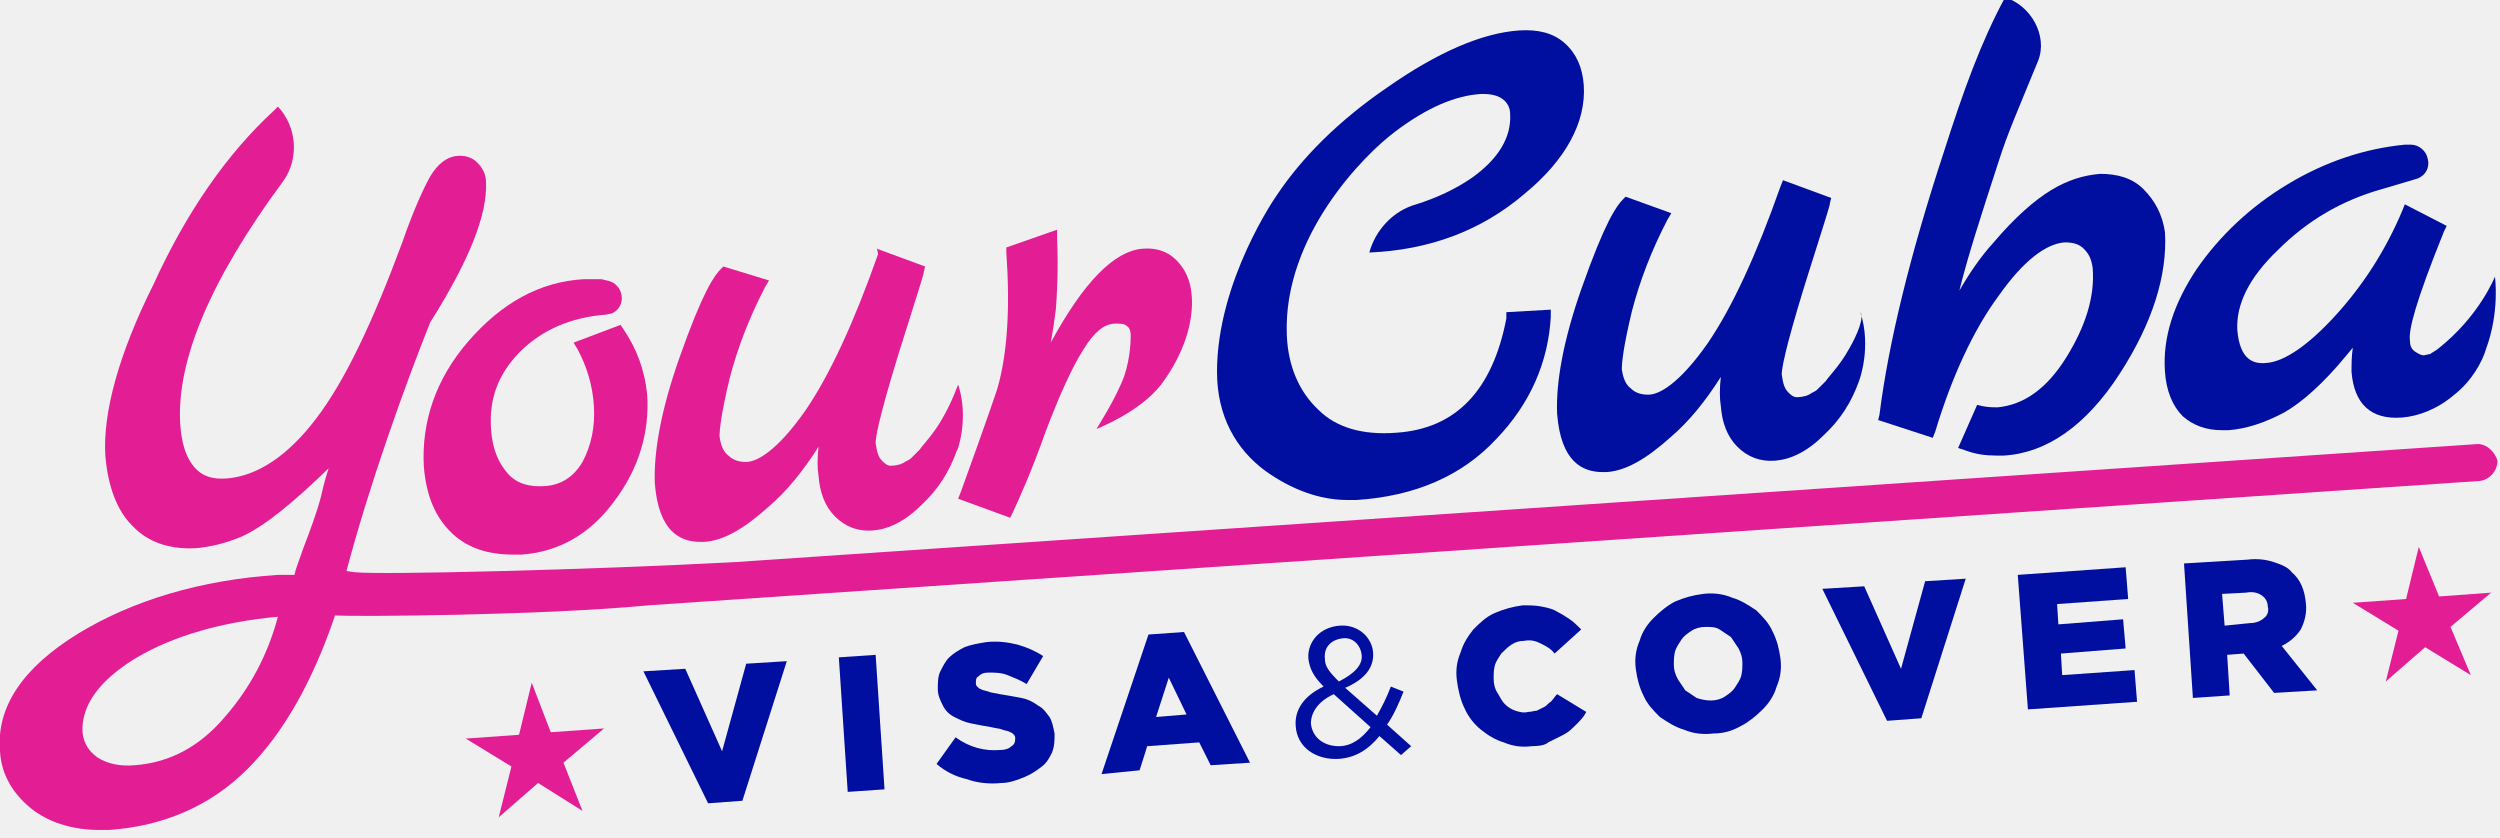
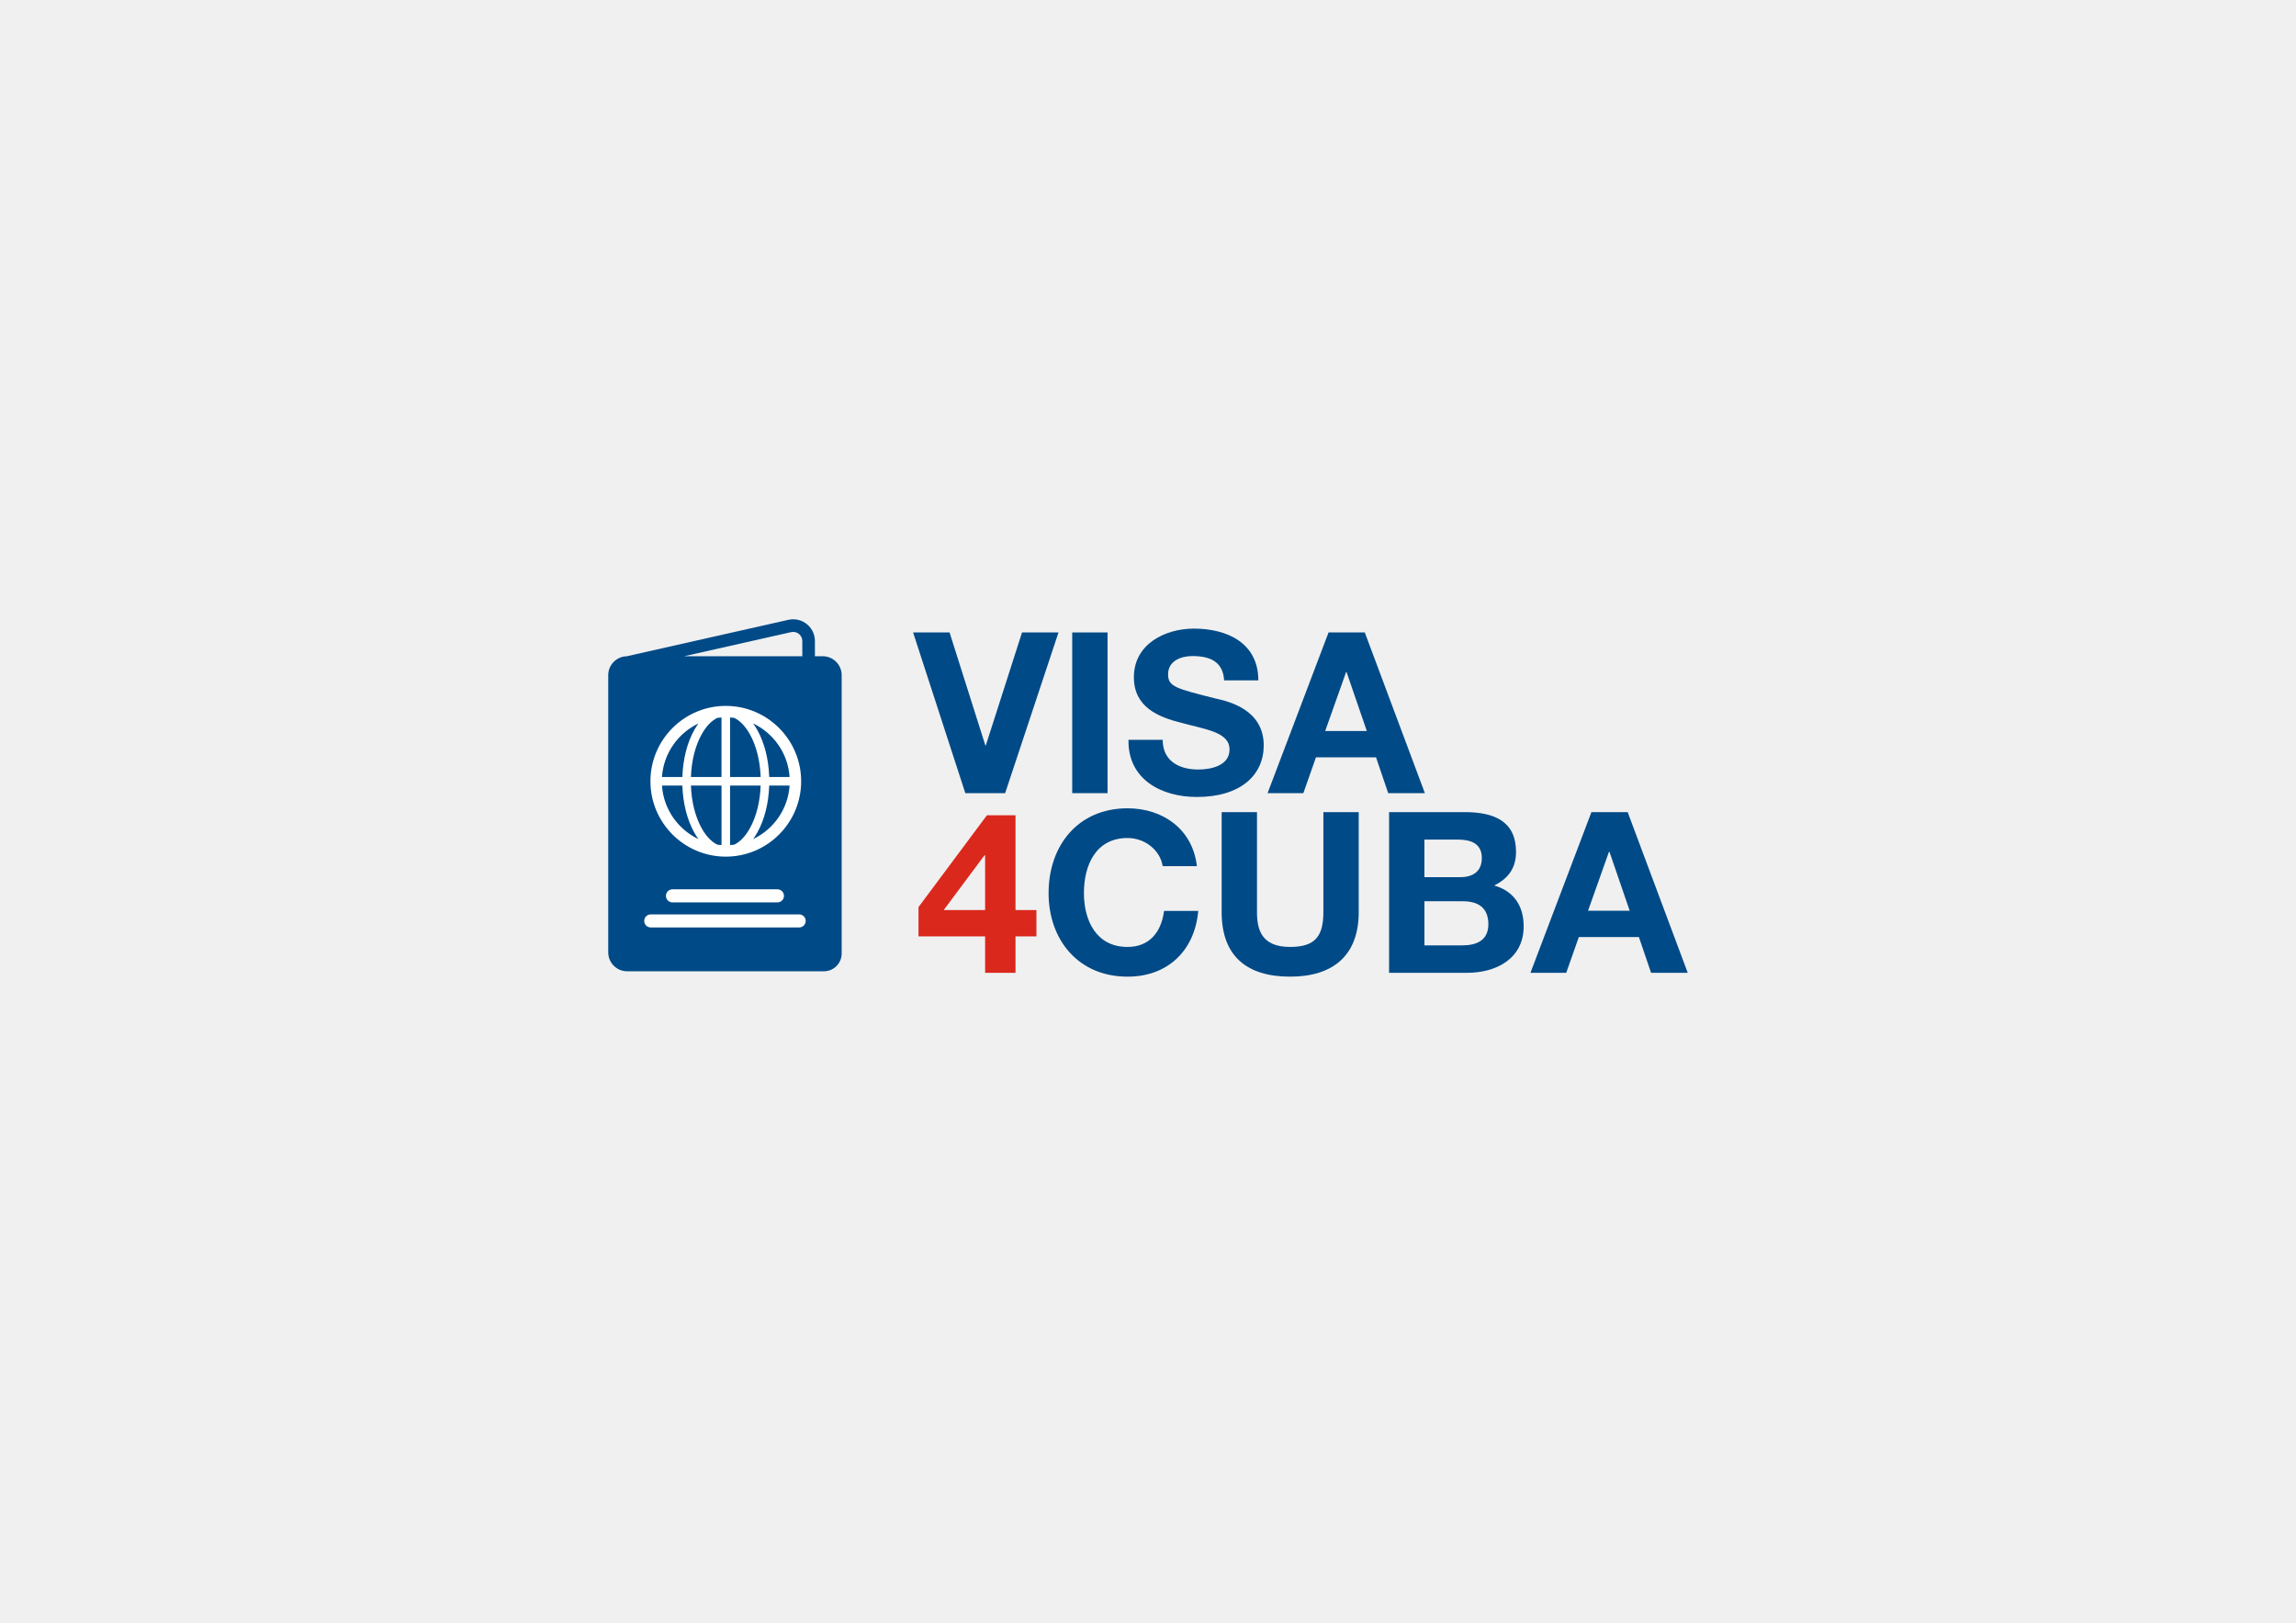
- <svg xmlns="http://www.w3.org/2000/svg" version="1.1" id="Livello_1" x="0px" y="0px" viewBox="0 0 197 66" enable-background="new 0 0 197 66" xml:space="preserve">
-   <polygon fill-rule="evenodd" clip-rule="evenodd" fill="#E31D93" points="193.1,49.4 196.3,46.7 192.2,47 190.6,43.1 189.6,47.2   185.4,47.5 189,49.7 188,53.7 191.1,51 194.7,53.2 " />
-   <polygon fill-rule="evenodd" clip-rule="evenodd" fill="#E31D93" points="44.4,60.1 47.6,57.4 43.4,57.7 41.9,53.8 40.9,57.9   36.7,58.2 40.3,60.4 39.3,64.4 42.4,61.7 45.9,63.9 " />
-   <g>
-     <path fill="#000F9F" d="M50.7,52.9l3.3-0.2l2.9,6.5l1.9-6.9l3.2-0.2l-3.5,11l-2.7,0.2L50.7,52.9z" />
-     <path fill="#000F9F" d="M66.1,51.8l2.9-0.2l0.7,10.6l-2.9,0.2L66.1,51.8z" />
-     <path fill="#000F9F" d="M78.9,61.7c-0.9,0.1-1.9,0-2.7-0.3c-0.9-0.2-1.7-0.6-2.4-1.2l1.5-2.1c1.1,0.8,2.3,1.1,3.5,1   c0.4,0,0.7-0.1,0.9-0.3c0.2-0.1,0.3-0.3,0.3-0.6l0,0c0-0.1,0-0.2-0.1-0.3c-0.1-0.1-0.2-0.2-0.3-0.2c-0.1-0.1-0.3-0.1-0.6-0.2   c-0.2-0.1-0.5-0.1-0.9-0.2c-0.6-0.1-1.1-0.2-1.6-0.3s-0.9-0.3-1.3-0.5s-0.7-0.5-0.9-0.9c-0.2-0.4-0.4-0.8-0.4-1.3l0,0   c0-0.5,0-1,0.2-1.4c0.2-0.4,0.4-0.8,0.7-1.1c0.3-0.3,0.8-0.6,1.2-0.8c0.5-0.2,1.1-0.3,1.7-0.4c0.9-0.1,1.7,0,2.5,0.2   c0.7,0.2,1.4,0.5,2,0.9l-1.3,2.2c-0.5-0.3-1-0.5-1.5-0.7s-1-0.2-1.5-0.2c-0.4,0-0.6,0.1-0.8,0.3c-0.2,0.1-0.2,0.3-0.2,0.5l0,0   c0,0.1,0,0.2,0.1,0.3c0.1,0.1,0.2,0.2,0.3,0.2c0.1,0.1,0.3,0.1,0.6,0.2c0.2,0.1,0.5,0.1,0.9,0.2c0.6,0.1,1.2,0.2,1.7,0.3   c0.5,0.1,0.9,0.3,1.3,0.6c0.4,0.2,0.6,0.5,0.9,0.9c0.2,0.3,0.3,0.8,0.4,1.3l0,0c0,0.5,0,1-0.2,1.5c-0.2,0.4-0.4,0.8-0.8,1.1   c-0.4,0.3-0.8,0.6-1.3,0.8C80.1,61.5,79.5,61.7,78.9,61.7z" />
-     <path fill="#000F9F" d="M90.5,50l2.8-0.2l5.2,10.3l-3.1,0.2l-0.9-1.8l-4.1,0.3l-0.6,1.9L86.8,61L90.5,50z M93.5,56.3l-1.4-2.9   l-1,3.1L93.5,56.3z" />
-     <path fill="#000F9F" d="M108.7,58c-0.9,1.1-1.9,1.7-3.2,1.8c-1.8,0.1-3.3-0.9-3.4-2.6l0,0c-0.1-1.3,0.7-2.4,2.2-3.1   c-0.8-0.8-1.1-1.4-1.2-2.2l0,0c-0.1-1.3,0.9-2.5,2.5-2.6c1.4-0.1,2.5,0.9,2.6,2.1l0,0c0.1,1.3-0.8,2.2-2.2,2.8l2.5,2.2   c0.4-0.7,0.8-1.5,1.1-2.3l1,0.4c-0.4,1-0.8,1.9-1.3,2.6l1.9,1.7l-0.8,0.7L108.7,58z M108,57.3l-2.9-2.6c-1.3,0.6-1.8,1.5-1.8,2.3   l0,0c0.1,1.1,1,1.8,2.2,1.8C106.5,58.8,107.3,58.2,108,57.3z M107.3,51.6L107.3,51.6c-0.1-0.8-0.7-1.4-1.5-1.3   c-0.9,0.1-1.5,0.7-1.4,1.6l0,0c0,0.6,0.3,1,1.1,1.8C106.7,53.1,107.4,52.4,107.3,51.6z" />
-     <path fill="#000F9F" d="M120.7,58.8c-0.8,0.1-1.5,0-2.2-0.3c-0.7-0.2-1.3-0.6-1.8-1s-1-1-1.3-1.7c-0.3-0.6-0.5-1.4-0.6-2.2l0,0   c-0.1-0.8,0-1.5,0.3-2.2c0.2-0.7,0.6-1.3,1-1.8c0.5-0.5,1-1,1.7-1.3c0.7-0.3,1.4-0.5,2.2-0.6c0.5,0,1,0,1.5,0.1   c0.5,0.1,0.9,0.2,1.2,0.4c0.4,0.2,0.7,0.4,1,0.6c0.3,0.2,0.6,0.5,0.9,0.8l-2.1,1.9c-0.3-0.4-0.7-0.6-1.1-0.8   c-0.4-0.2-0.8-0.3-1.3-0.2c-0.4,0-0.7,0.1-1,0.3c-0.3,0.2-0.5,0.4-0.8,0.7c-0.2,0.3-0.4,0.6-0.5,0.9c-0.1,0.4-0.1,0.7-0.1,1.1l0,0   c0,0.4,0.1,0.8,0.3,1.1s0.3,0.6,0.6,0.9c0.2,0.2,0.5,0.4,0.8,0.5c0.3,0.1,0.7,0.2,1,0.1c0.3,0,0.5-0.1,0.7-0.1   c0.2-0.1,0.4-0.2,0.6-0.3c0.2-0.1,0.3-0.3,0.5-0.4c0.2-0.2,0.3-0.4,0.5-0.6l2.3,1.4c-0.2,0.4-0.5,0.7-0.8,1c-0.3,0.3-0.6,0.6-1,0.8   c-0.4,0.2-0.8,0.4-1.2,0.6C121.8,58.7,121.3,58.8,120.7,58.8z" />
-     <path fill="#000F9F" d="M135,57.8c-0.8,0.1-1.6,0-2.3-0.3c-0.7-0.2-1.3-0.6-1.9-1c-0.5-0.5-1-1-1.3-1.7c-0.3-0.6-0.5-1.3-0.6-2.1   l0,0c-0.1-0.8,0-1.5,0.3-2.2c0.2-0.7,0.6-1.3,1.1-1.8c0.5-0.5,1.1-1,1.7-1.3c0.7-0.3,1.4-0.5,2.2-0.6c0.8-0.1,1.6,0,2.3,0.3   c0.7,0.2,1.3,0.6,1.9,1c0.5,0.5,1,1,1.3,1.7c0.3,0.6,0.5,1.3,0.6,2.1l0,0c0.1,0.8,0,1.5-0.3,2.2c-0.2,0.7-0.6,1.3-1.1,1.8   c-0.5,0.5-1.1,1-1.7,1.3C136.5,57.6,135.8,57.8,135,57.8z M134.8,55.2c0.4,0,0.8-0.1,1.1-0.3c0.3-0.2,0.6-0.4,0.8-0.7   c0.2-0.3,0.4-0.6,0.5-0.9c0.1-0.4,0.1-0.7,0.1-1.1l0,0c0-0.4-0.1-0.7-0.3-1.1c-0.2-0.3-0.4-0.6-0.6-0.9c-0.3-0.2-0.6-0.4-0.9-0.6   s-0.7-0.2-1.1-0.2c-0.4,0-0.8,0.1-1.1,0.3c-0.3,0.2-0.6,0.4-0.8,0.7c-0.2,0.3-0.4,0.6-0.5,0.9c-0.1,0.4-0.1,0.7-0.1,1.1l0,0   c0,0.4,0.1,0.7,0.3,1.1c0.2,0.3,0.4,0.6,0.6,0.9c0.3,0.2,0.6,0.4,0.9,0.6C134,55.1,134.4,55.2,134.8,55.2z" />
-     <path fill="#000F9F" d="M143.6,46.4l3.3-0.2l2.9,6.5l1.9-6.9l3.2-0.2l-3.5,11l-2.7,0.2L143.6,46.4z" />
-     <path fill="#000F9F" d="M159,45.3l8.5-0.6l0.2,2.5l-5.6,0.4l0.1,1.6l5.1-0.4l0.2,2.3l-5.1,0.4l0.1,1.7l5.7-0.4l0.2,2.5l-8.6,0.6   L159,45.3z" />
-     <path fill="#000F9F" d="M172.1,44.4l5-0.3c0.8-0.1,1.5,0,2.1,0.2s1.1,0.4,1.4,0.8c0.7,0.6,1,1.4,1.1,2.4l0,0   c0.1,0.8-0.1,1.5-0.4,2.1c-0.4,0.6-0.9,1-1.5,1.3l2.8,3.5l-3.4,0.2l-2.4-3.1l0,0l-1.3,0.1l0.2,3.2l-2.9,0.2L172.1,44.4z    M177.3,49.1c0.5,0,0.9-0.2,1.1-0.4c0.3-0.2,0.4-0.6,0.3-0.9l0,0c0-0.4-0.2-0.7-0.5-0.9c-0.3-0.2-0.7-0.3-1.2-0.2l-1.9,0.1l0.2,2.5   L177.3,49.1z" />
-   </g>
+ <svg xmlns="http://www.w3.org/2000/svg" version="1.1" id="Layer_1" x="0px" y="0px" viewBox="0 0 2383.92 1684.08" style="enable-background:new 0 0 2383.92 1684.08;" xml:space="preserve">
+   <style type="text/css">
+ 	.st0{fill:#004A87;}
+ 	.st1{fill:#DA281C;}
+ 	.st2{fill:#FFFFFF;}
+ </style>
  <g>
    <g>
-       <path fill="#000F9F" d="M168.9,14.9c-0.9-0.9-2.1-1.2-3.4-1.2c-1.3,0.1-2.6,0.5-3.9,1.3c-1.3,0.8-2.8,2.1-4.5,4.1    c-1,1.1-1.9,2.4-2.7,3.8c0.6-2.5,1.7-5.9,3.1-10.2c0.7-2.2,1.5-4,3.1-7.9c0.8-2-0.6-4.4-2.6-5v0c-1.9,3.5-3.3,7.4-4.8,12.1    c-2.7,8.2-4.4,15.2-5.1,20.8l-0.1,0.4l4.3,1.4l0.2-0.5c1.3-4.3,3-8,5-10.7c1.9-2.7,3.7-4.1,5.2-4.2c0.6,0,1.1,0.1,1.5,0.5    c0.4,0.4,0.6,0.8,0.7,1.5c0.2,2.3-0.6,4.7-2.1,7.1c-1.5,2.4-3.3,3.7-5.4,3.9c-0.3,0-0.7,0-1.2-0.1l-0.4-0.1l-1.5,3.4l0.6,0.2    c0.8,0.3,1.6,0.4,2.4,0.4c0.2,0,0.4,0,0.6,0c3.4-0.2,6.5-2.4,9.1-6.4c2.6-4,3.8-7.8,3.6-11.2C170.4,16.9,169.8,15.8,168.9,14.9z" />
-       <path fill="#000F9F" d="M196.6,21.8c0,0-1.2,3.1-4.5,5.7c-0.1,0.1-0.5,0.3-0.6,0.4c0,0-0.1,0-0.5,0.1c-0.2,0-0.4-0.1-0.7-0.3    c-0.3-0.2-0.4-0.5-0.4-0.9c-0.1-0.8,0.4-2.9,2.7-8.6l0.2-0.4l-3.3-1.7l-0.2,0.5c-1.3,3.1-3.1,5.9-5.3,8.3c-2.1,2.3-4,3.6-5.4,3.7    c-1,0.1-2.1-0.2-2.3-2.6c-0.1-2,0.9-4.1,3.2-6.3c2.3-2.3,5-3.9,8.2-4.8l2.7-0.8c0.7-0.2,1.1-0.9,0.9-1.6c-0.1-0.6-0.7-1.1-1.3-1.1    l-0.5,0c-3.1,0.3-6.2,1.3-9.2,3.1c-3,1.8-5.4,4.1-7.2,6.7c-1.8,2.7-2.7,5.4-2.5,8.1c0.1,1.5,0.6,2.7,1.4,3.5    c0.8,0.7,1.8,1.1,3.1,1.1c0.2,0,0.3,0,0.5,0c1.4-0.1,2.9-0.6,4.4-1.4c1.4-0.8,3.1-2.3,4.9-4.5l0.5-0.6c-0.1,0.7-0.1,1.3-0.1,1.9    c0.2,2.5,1.5,3.8,4,3.6c1.2-0.1,2.7-0.6,4.1-1.8c1.4-1.1,2.2-2.6,2.5-3.6C197,24.5,196.6,21.8,196.6,21.8z" />
-       <path fill="#000F9F" d="M145.7,27.5c-0.7,1.3-1.8,2.4-1.8,2.5l-0.4,0.4c-0.2,0.2-0.3,0.3-0.3,0.3c-0.1,0.1-0.3,0.2-0.5,0.3    c-0.1,0.1-0.2,0.1-0.4,0.2c-0.1,0-0.3,0.1-0.7,0.1c-0.3,0-0.5-0.2-0.7-0.4c-0.3-0.3-0.4-0.7-0.5-1.4c0-0.4,0.2-1.8,1.8-7    c1.7-5.4,2-6.3,2-6.5l0.1-0.4l-3.8-1.4l-0.2,0.5c-1.9,5.4-3.8,9.5-5.7,12.3c-2.3,3.3-3.9,4.1-4.7,4.1c-0.5,0-1-0.1-1.4-0.5    c-0.4-0.3-0.6-0.8-0.7-1.5c0-0.5,0.1-1.7,0.8-4.6c0.6-2.3,1.5-4.7,2.8-7.2l0.3-0.5l-3.6-1.3l-0.2,0.2c-0.5,0.5-1.4,1.7-3.3,7.1    c-1.4,4-2,7.3-1.9,9.8c0.3,3.8,2,4.6,3.6,4.6c0.1,0,0.2,0,0.3,0c1.5-0.1,3.1-1,5.1-2.8c1.4-1.2,2.7-2.8,3.9-4.7    c-0.1,0.9-0.1,1.7,0,2.3c0.1,1.3,0.5,2.4,1.3,3.2c0.8,0.8,1.8,1.2,3,1.1c1.2-0.1,2.5-0.7,3.8-2c1.3-1.2,2.2-2.6,2.8-4.3    c0,0,1-2.6,0.1-5.4C146.9,25,146.4,26.3,145.7,27.5z" />
+       <g>
+         <path class="st0" d="M1043.64,823.43h-41.36l-54.21-166.84h37.86l37.15,117.3h0.47l37.62-117.3h37.85L1043.64,823.43z" />
+         <path class="st0" d="M1113.27,656.59h36.69v166.84h-36.69V656.59z" />
+         <path class="st0" d="M1207.21,768.05c0,22.2,17.29,30.84,36.92,30.84c12.85,0,32.48-3.74,32.48-20.8     c0-18.23-25.24-20.8-49.54-27.57c-24.77-6.08-49.77-16.59-49.77-47.44c0-34.35,32.25-50.47,62.39-50.47     c34.82,0,66.83,15.19,66.83,53.74H1271c-1.17-19.86-15.19-25.24-32.95-25.24c-11.68,0-25.24,4.91-25.24,18.93     c0,12.85,7.95,14.72,49.77,25.24c12.38,2.8,49.54,10.98,49.54,48.6c0,30.61-23.83,53.51-69.4,53.51     c-36.92,0-71.74-18.23-71.04-59.35H1207.21z" />
+         <path class="st0" d="M1379.43,656.59h37.62l62.39,166.84h-38.09l-12.62-37.15h-62.39l-13.08,37.15h-37.15L1379.43,656.59z      M1375.92,758.94h43.23l-21.03-61.22h-0.47L1375.92,758.94z" />
+         <path class="st1" d="M1022.84,972.11h-69.17v-30.38l71.04-95.34h29.68v98.38h21.73v27.34h-21.73v37.86h-31.55V972.11z      M1022.84,887.99h-0.7l-42.29,56.78h43V887.99z" />
+         <path class="st0" d="M1207.21,899.21c-2.57-16.59-18.46-29.21-36.45-29.21c-32.95,0-45.33,28.04-45.33,57.25     c0,27.81,12.38,55.85,45.33,55.85c22.43,0,35.05-15.19,37.85-37.39h35.52c-3.74,41.83-32.25,68.23-73.37,68.23     c-51.41,0-82.02-38.56-82.02-86.69c0-49.54,30.61-88.09,82.02-88.09c36.45,0,67.53,21.5,71.97,60.05H1207.21z" />
+         <path class="st0" d="M1410.74,946.87c0,45.1-26.64,67.06-71.27,67.06c-45.1,0-71.04-21.5-71.04-67.06V843.12h36.69v103.75     c0,18.23,4.67,36.22,34.35,36.22c26.17,0,34.58-11.22,34.58-36.22V843.12h36.69V946.87z" />
+         <path class="st0" d="M1442.29,843.12h78.51c31.78,0,53.28,10.28,53.28,41.36c0,16.59-7.95,27.57-22.67,34.82     c20.56,5.84,30.61,21.5,30.61,42.29c0,33.88-28.74,48.37-58.89,48.37h-80.85V843.12z M1478.98,910.65h37.15     c13.09,0,22.43-5.84,22.43-19.86c0-15.66-12.15-19.16-25.24-19.16h-34.35V910.65z M1478.98,981.46h39.26     c14.25,0,27.11-4.67,27.11-21.97c0-17.06-10.51-23.83-26.4-23.83h-39.96V981.46z" />
+         <path class="st0" d="M1652.37,843.12h37.62l62.39,166.84h-38.09l-12.62-37.15h-62.39l-13.08,37.15h-37.15L1652.37,843.12z      M1648.86,945.47h43.23l-21.03-61.22h-0.47L1648.86,945.47z" />
+       </g>
    </g>
    <g>
-       <path fill="#E31D93" d="M49.1,25.9l-0.2-0.3L45.2,27l0.3,0.5c0.7,1.3,1.2,2.8,1.3,4.5c0.1,1.6-0.2,3.1-0.9,4.4    c-0.7,1.2-1.7,1.8-2.9,1.9c-1.3,0.1-2.3-0.2-3-1c-0.7-0.8-1.2-1.9-1.3-3.4c-0.2-2.5,0.6-4.5,2.3-6.2c1.7-1.7,4-2.7,6.7-2.9    l0.5-0.1c0.5-0.2,0.8-0.7,0.8-1.2c0-0.7-0.5-1.3-1.2-1.4l-0.4-0.1c-0.3,0-0.8,0-1.4,0c-3.5,0.2-6.5,1.9-9.1,4.9    c-2.6,3-3.7,6.4-3.5,9.9c0.2,2.3,0.9,4,2.3,5.3c1.2,1.1,2.8,1.6,4.7,1.6c0.2,0,0.5,0,0.7,0c2.9-0.2,5.4-1.6,7.3-4.2    c1.9-2.5,2.8-5.4,2.6-8.4C50.8,29.2,50.2,27.5,49.1,25.9z" />
-       <path fill="#E31D93" d="M75.5,30.3c0,0-0.5,1.4-1.2,2.6c-0.7,1.3-1.8,2.4-1.8,2.5l-0.4,0.4c-0.2,0.2-0.3,0.3-0.3,0.3    c-0.1,0.1-0.3,0.2-0.5,0.3c-0.1,0.1-0.2,0.1-0.4,0.2c-0.1,0-0.3,0.1-0.7,0.1c-0.3,0-0.5-0.2-0.7-0.4c-0.3-0.3-0.4-0.7-0.5-1.4    c0-0.4,0.2-1.8,1.8-7c1.7-5.4,2-6.3,2-6.5l0.1-0.4l-3.8-1.4L69.2,20c-1.9,5.4-3.8,9.5-5.7,12.3c-2.3,3.3-3.9,4.1-4.7,4.1    c-0.5,0-1-0.1-1.4-0.5c-0.4-0.3-0.6-0.8-0.7-1.5c0-0.5,0.1-1.7,0.8-4.6c0.6-2.3,1.5-4.7,2.8-7.2l0.3-0.5L57,21l-0.2,0.2    c-0.5,0.5-1.4,1.7-3.3,7.1c-1.4,4-2,7.3-1.9,9.8c0.3,3.8,2,4.6,3.6,4.6c0.1,0,0.2,0,0.3,0c1.5-0.1,3.1-1,5.1-2.8    c1.4-1.2,2.7-2.8,3.9-4.7c-0.1,0.9-0.1,1.7,0,2.3c0.1,1.3,0.5,2.4,1.3,3.2c0.8,0.8,1.8,1.2,3,1.1c1.2-0.1,2.5-0.7,3.8-2    c1.3-1.2,2.2-2.6,2.8-4.3C75.4,35.7,76.4,33,75.5,30.3z" />
-       <path fill="#E31D93" d="M93.9,23.2c-0.1-1.1-0.5-2-1.2-2.7c-0.7-0.7-1.6-1-2.7-0.9c-2.2,0.2-4.6,2.6-7.2,7.4    c0.2-1.1,0.3-1.9,0.4-2.6c0.1-1.3,0.2-3.2,0.1-5.6l0-0.7l-4,1.4l0,0.4c0.3,4.3,0.1,7.9-0.7,10.7c-0.2,0.6-0.8,2.4-2.9,8.2    l-0.2,0.5l4.1,1.5l0.2-0.4c0.6-1.3,1.5-3.3,2.6-6.4c1.1-2.9,2.1-5.1,3-6.5c0.8-1.3,1.6-2,2.5-2c0.4,0,0.7,0,0.9,0.2    c0.2,0.1,0.3,0.4,0.3,0.7c0,0.3,0,1.7-0.5,3.2c-0.6,1.7-2.2,4.2-2.2,4.2s3.4-1.3,5.1-3.5C93.3,27.9,94.1,25.3,93.9,23.2z" />
+       <path class="st0" d="M854.25,681.29h-8.13v-15.76c0-12.75-10.41-22.6-22.54-22.6c-1.65,0-3.32,0.18-5.01,0.56L652.2,680.98    c-0.41,0.09-0.81,0.21-1.21,0.33c-10.76,0.1-19.46,8.84-19.46,19.63v270.73l0,0.01h0v17.05c0,10.84,8.79,19.63,19.63,19.63H796.4    h27.33h31.72c10.18,0,18.44-8.25,18.44-18.44V878.02v-9.15V700.93C873.89,690.08,865.09,681.29,854.25,681.29z M710.3,681.29    l111.13-25.03c0.71-0.16,1.43-0.24,2.14-0.24h0c5.22,0,9.46,4.27,9.46,9.52v15.76H710.3z" />
+       <path class="st2" d="M753.58,732.84c-43.15,0-78.25,35.1-78.25,78.25c0,43.15,35.1,78.25,78.25,78.25s78.25-35.1,78.25-78.25    C831.83,767.95,796.73,732.84,753.58,732.84z M819.83,806.65h-21.16c-0.61-18.41-4.96-35.63-12.42-48.88    c-1.36-2.41-2.79-4.64-4.29-6.7C803.15,761.13,818.2,782.08,819.83,806.65z M762.3,876.92c-1.41,0.19-2.84,0.33-4.28,0.42v-61.8    h31.75c-0.59,16.88-4.53,32.55-11.27,44.52C773.84,868.33,768.28,874.08,762.3,876.92z M728.66,860.06    c-6.73-11.96-10.68-27.63-11.27-44.52h31.75v61.8c-1.44-0.1-2.87-0.24-4.28-0.42C738.88,874.08,733.31,868.33,728.66,860.06z     M744.85,745.27c1.41-0.19,2.84-0.33,4.28-0.42v61.8h-31.75c0.59-16.88,4.53-32.55,11.27-44.52    C733.31,753.86,738.88,748.11,744.85,745.27z M758.03,806.65v-61.8c1.44,0.1,2.87,0.24,4.28,0.42c5.97,2.85,11.54,8.59,16.2,16.87    c6.73,11.96,10.68,27.63,11.27,44.52H758.03z M725.2,751.07c-1.5,2.06-2.94,4.29-4.29,6.7c-7.46,13.25-11.81,30.47-12.42,48.88    h-21.16C688.96,782.08,704.01,761.13,725.2,751.07z M687.33,815.54h21.16c0.61,18.41,4.96,35.63,12.42,48.88    c1.36,2.41,2.79,4.64,4.29,6.7C704.01,861.06,688.96,840.11,687.33,815.54z M781.96,871.12c1.5-2.06,2.94-4.29,4.29-6.7    c7.46-13.25,11.81-30.47,12.42-48.88h21.16C818.2,840.11,803.15,861.06,781.96,871.12z" />
+       <g>
+         <path class="st2" d="M807.2,936.85H698.22c-3.75,0-6.79-3.04-6.79-6.79l0,0c0-3.75,3.04-6.79,6.79-6.79H807.2     c3.75,0,6.79,3.04,6.79,6.79l0,0C813.98,933.81,810.95,936.85,807.2,936.85z" />
+         <path class="st2" d="M829.76,962.86h-154.1c-3.75,0-6.79-3.04-6.79-6.79l0,0c0-3.75,3.04-6.79,6.79-6.79h154.1     c3.75,0,6.79,3.04,6.79,6.79l0,0C836.55,959.82,833.51,962.86,829.76,962.86z" />
+       </g>
    </g>
-     <path fill="#E31D93" d="M195.1,35L57.8,44.3c-11.2,0.6-27.6,1-29.7,0.8c-0.3,0-0.6-0.1-0.8-0.1c1.8-6.8,4.6-14.6,6.6-19.6   c3.1-4.9,4.5-8.5,4.4-11c0-0.7-0.3-1.2-0.7-1.6c-0.4-0.4-1-0.6-1.7-0.5c-0.7,0.1-1.4,0.6-2,1.6c-0.5,0.9-1.3,2.6-2.2,5.2   C29.4,25.3,27.2,30,24.9,33c-2.2,2.9-4.6,4.5-7,4.7c-1.2,0.1-2-0.2-2.6-0.9c-0.6-0.7-1-1.8-1.1-3.4c-0.3-5,2.4-11.4,8.1-19.1   c1.3-1.8,1.1-4.3-0.4-5.9l-0.3,0.3c-3.7,3.4-6.9,8-9.5,13.7C9.3,28,8.1,32.6,8.3,35.9c0.2,2.4,0.9,4.3,2.1,5.5   c1.2,1.3,2.9,1.9,5,1.8c1.2-0.1,2.4-0.4,3.6-0.9c1.8-0.8,4-2.6,6.9-5.4c-0.2,0.6-0.4,1.3-0.6,2.2c-0.3,1.2-0.9,2.8-1.4,4.1   c-0.3,0.9-0.6,1.6-0.7,2.1l-1.3,0c-6.1,0.4-11.4,2-15.7,4.6c-4.4,2.7-6.5,5.8-6.2,9.3c0.1,1.9,1.1,3.5,2.7,4.7   c1.4,1,3.2,1.5,5.1,1.5c0.3,0,0.5,0,0.8,0c4.3-0.3,8-1.9,10.9-4.8c2.8-2.8,5.1-6.8,6.9-12.1c1.6,0.1,16.4,0,24.7-0.8l144.3-9.8   c0.8-0.1,1.4-0.8,1.4-1.6C196.6,35.6,195.9,34.9,195.1,35z M17.8,56.4c-2,2.4-4.4,3.7-7.2,3.9c-1.1,0.1-2.1-0.1-2.9-0.6   c-0.7-0.5-1.1-1.1-1.2-2c-0.1-2.1,1.3-4.1,4.3-5.9c2.9-1.7,6.7-2.8,11.1-3.2C21.1,51.6,19.7,54.2,17.8,56.4z" />
-     <path fill="#000F9F" d="M118.7,25.1c-1.1,5.7-4,8.7-8.7,9c-2.6,0.2-4.7-0.4-6.1-1.8c-1.5-1.4-2.4-3.4-2.5-5.9   c-0.3-7.8,6.1-14.2,8.5-16c2.5-1.9,4.8-2.9,6.9-3c0.6,0,1.2,0.1,1.6,0.4c0.4,0.3,0.6,0.7,0.6,1.2c0.1,1.8-0.9,3.5-3,5   c-1.3,0.9-2.8,1.6-4.4,2.1c-1.8,0.5-3.2,2-3.7,3.8l0,0c0,0,0,0,0,0c4.7-0.2,8.8-1.7,12.2-4.6c3.3-2.7,4.9-5.7,4.7-8.6   c-0.1-1.4-0.6-2.5-1.5-3.3c-0.9-0.8-2.1-1.1-3.6-1v0c-2.9,0.2-6.4,1.7-10.4,4.5c-3.8,2.6-6.7,5.5-8.7,8.5c0,0-4.7,6.7-4.7,13.9   c0,3.5,1.5,6.1,3.8,7.8c2.1,1.5,4.3,2.3,6.5,2.3c0.2,0,0.5,0,0.7,0c4.6-0.3,8.3-1.9,11-4.8c2.7-2.8,4.1-6.1,4.3-9.6l0-0.6l-3.5,0.2   L118.7,25.1z" />
  </g>
</svg>
